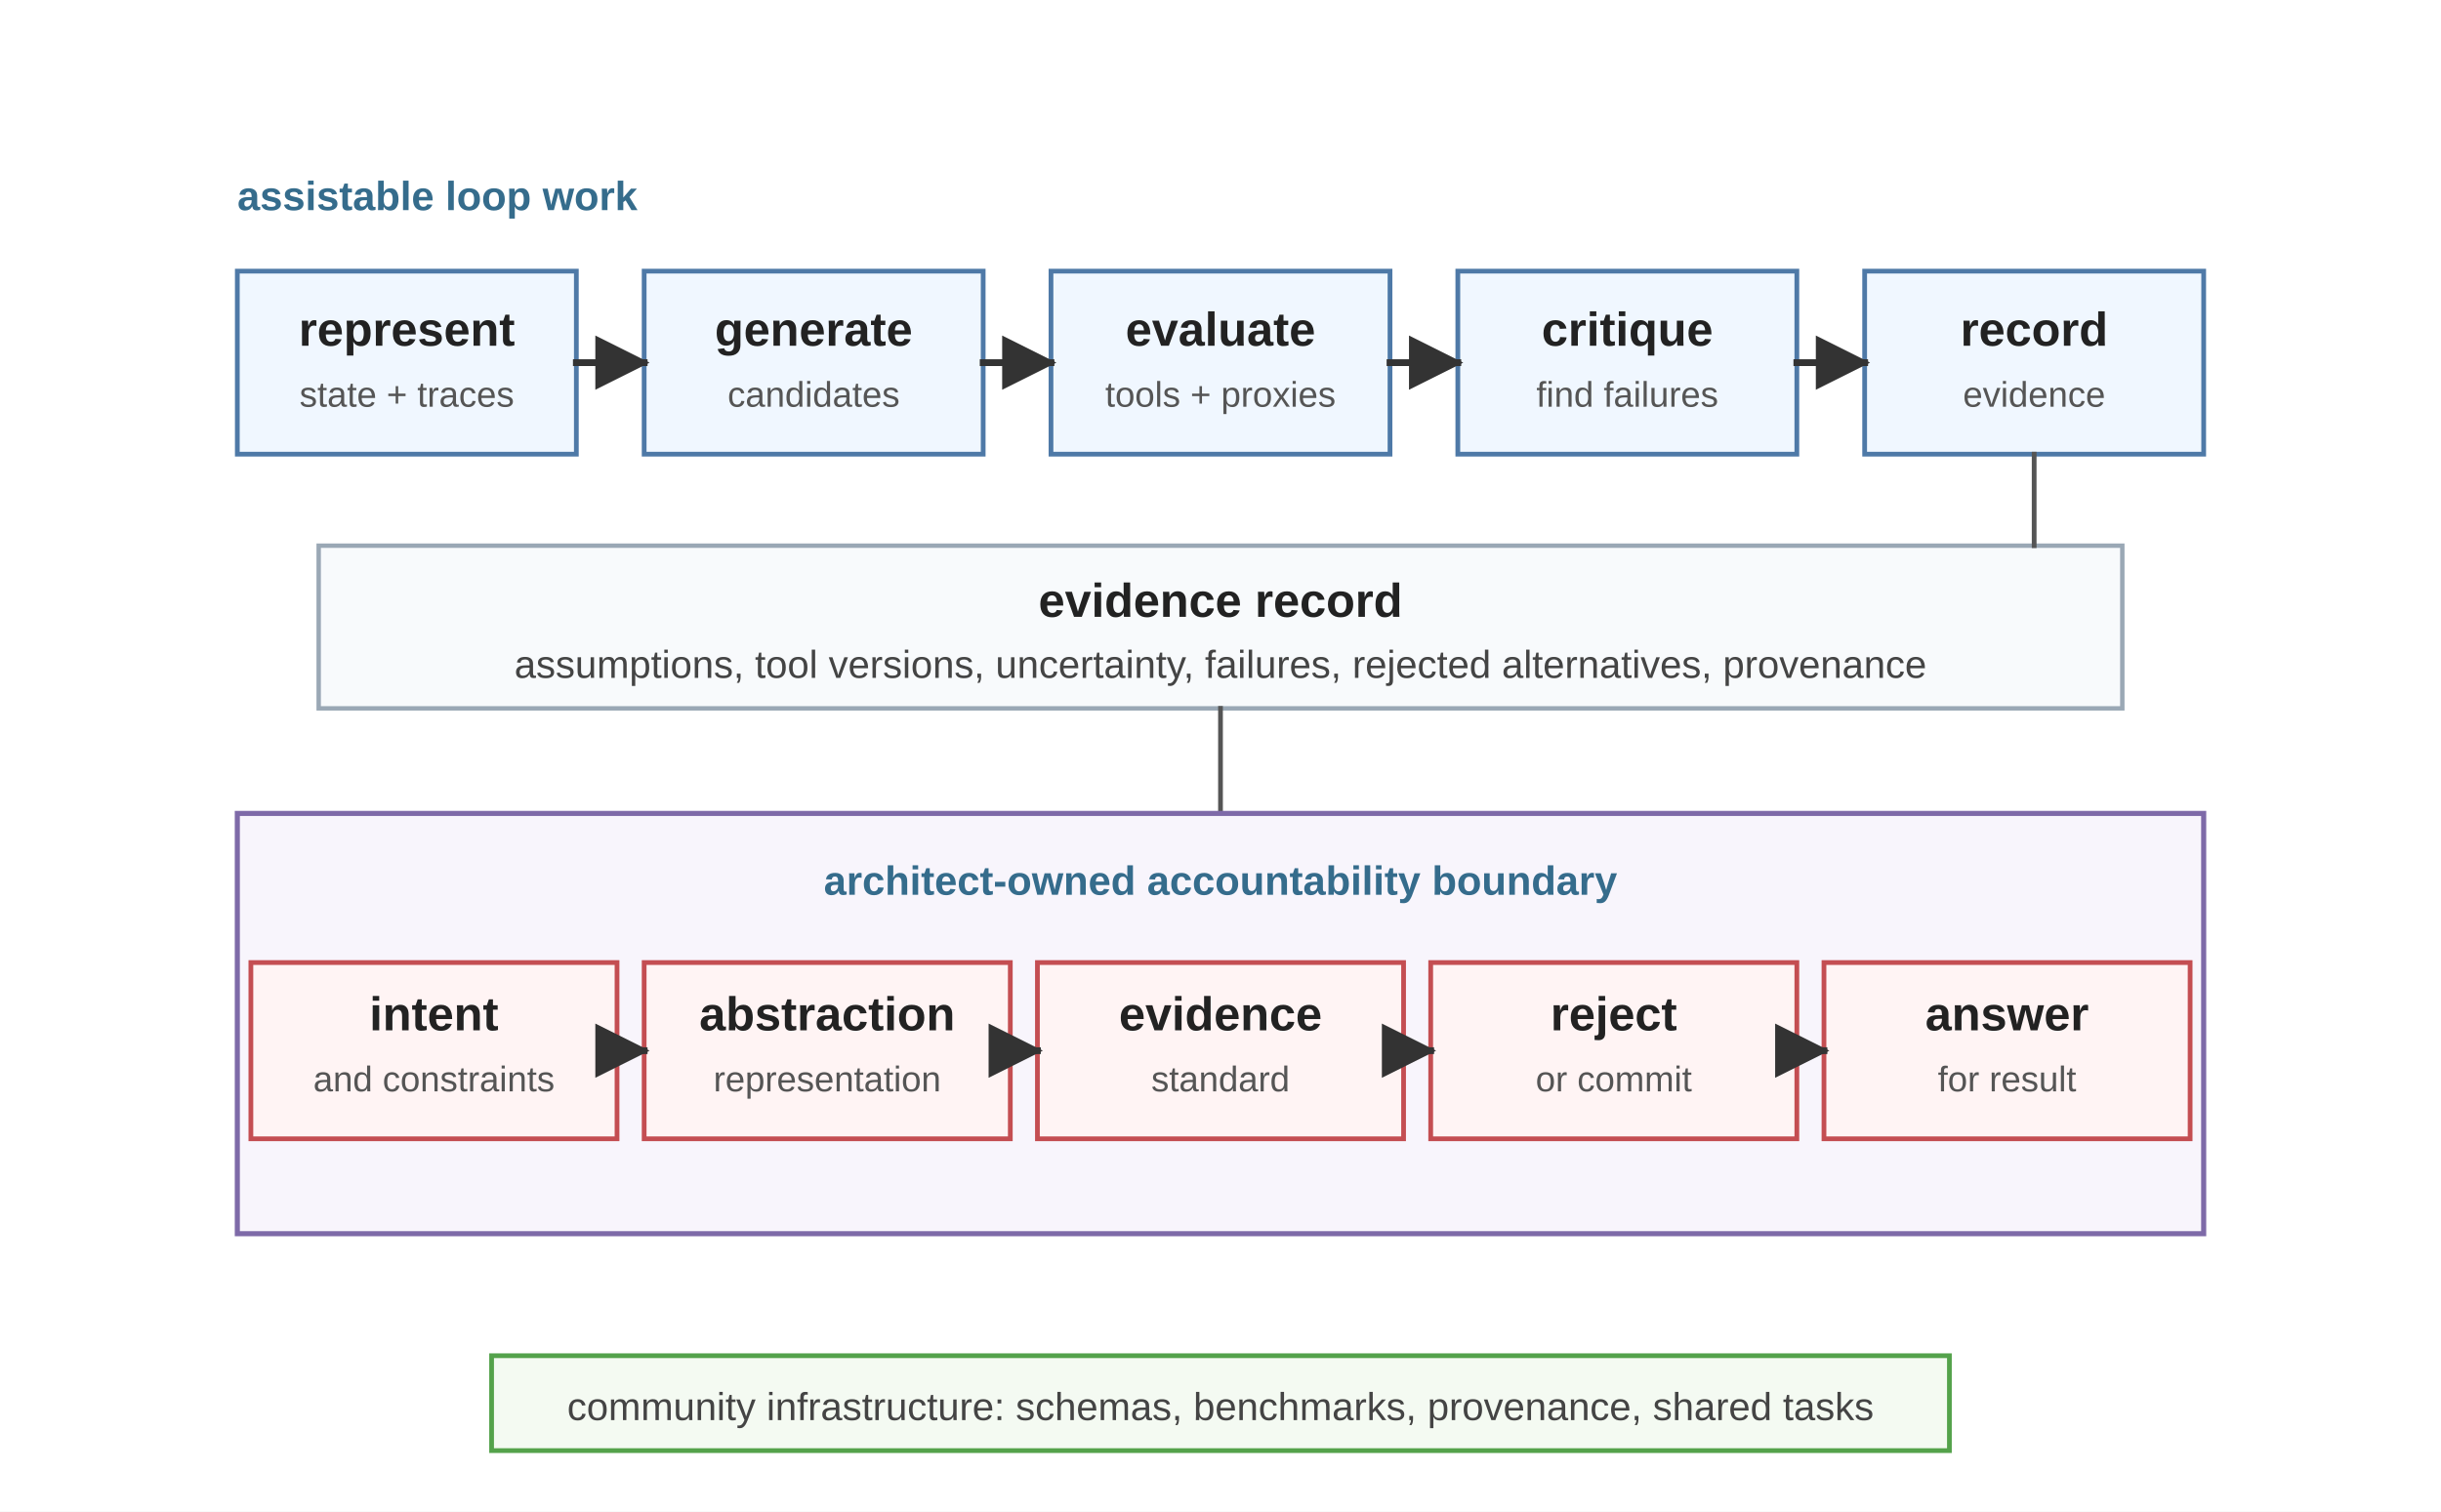
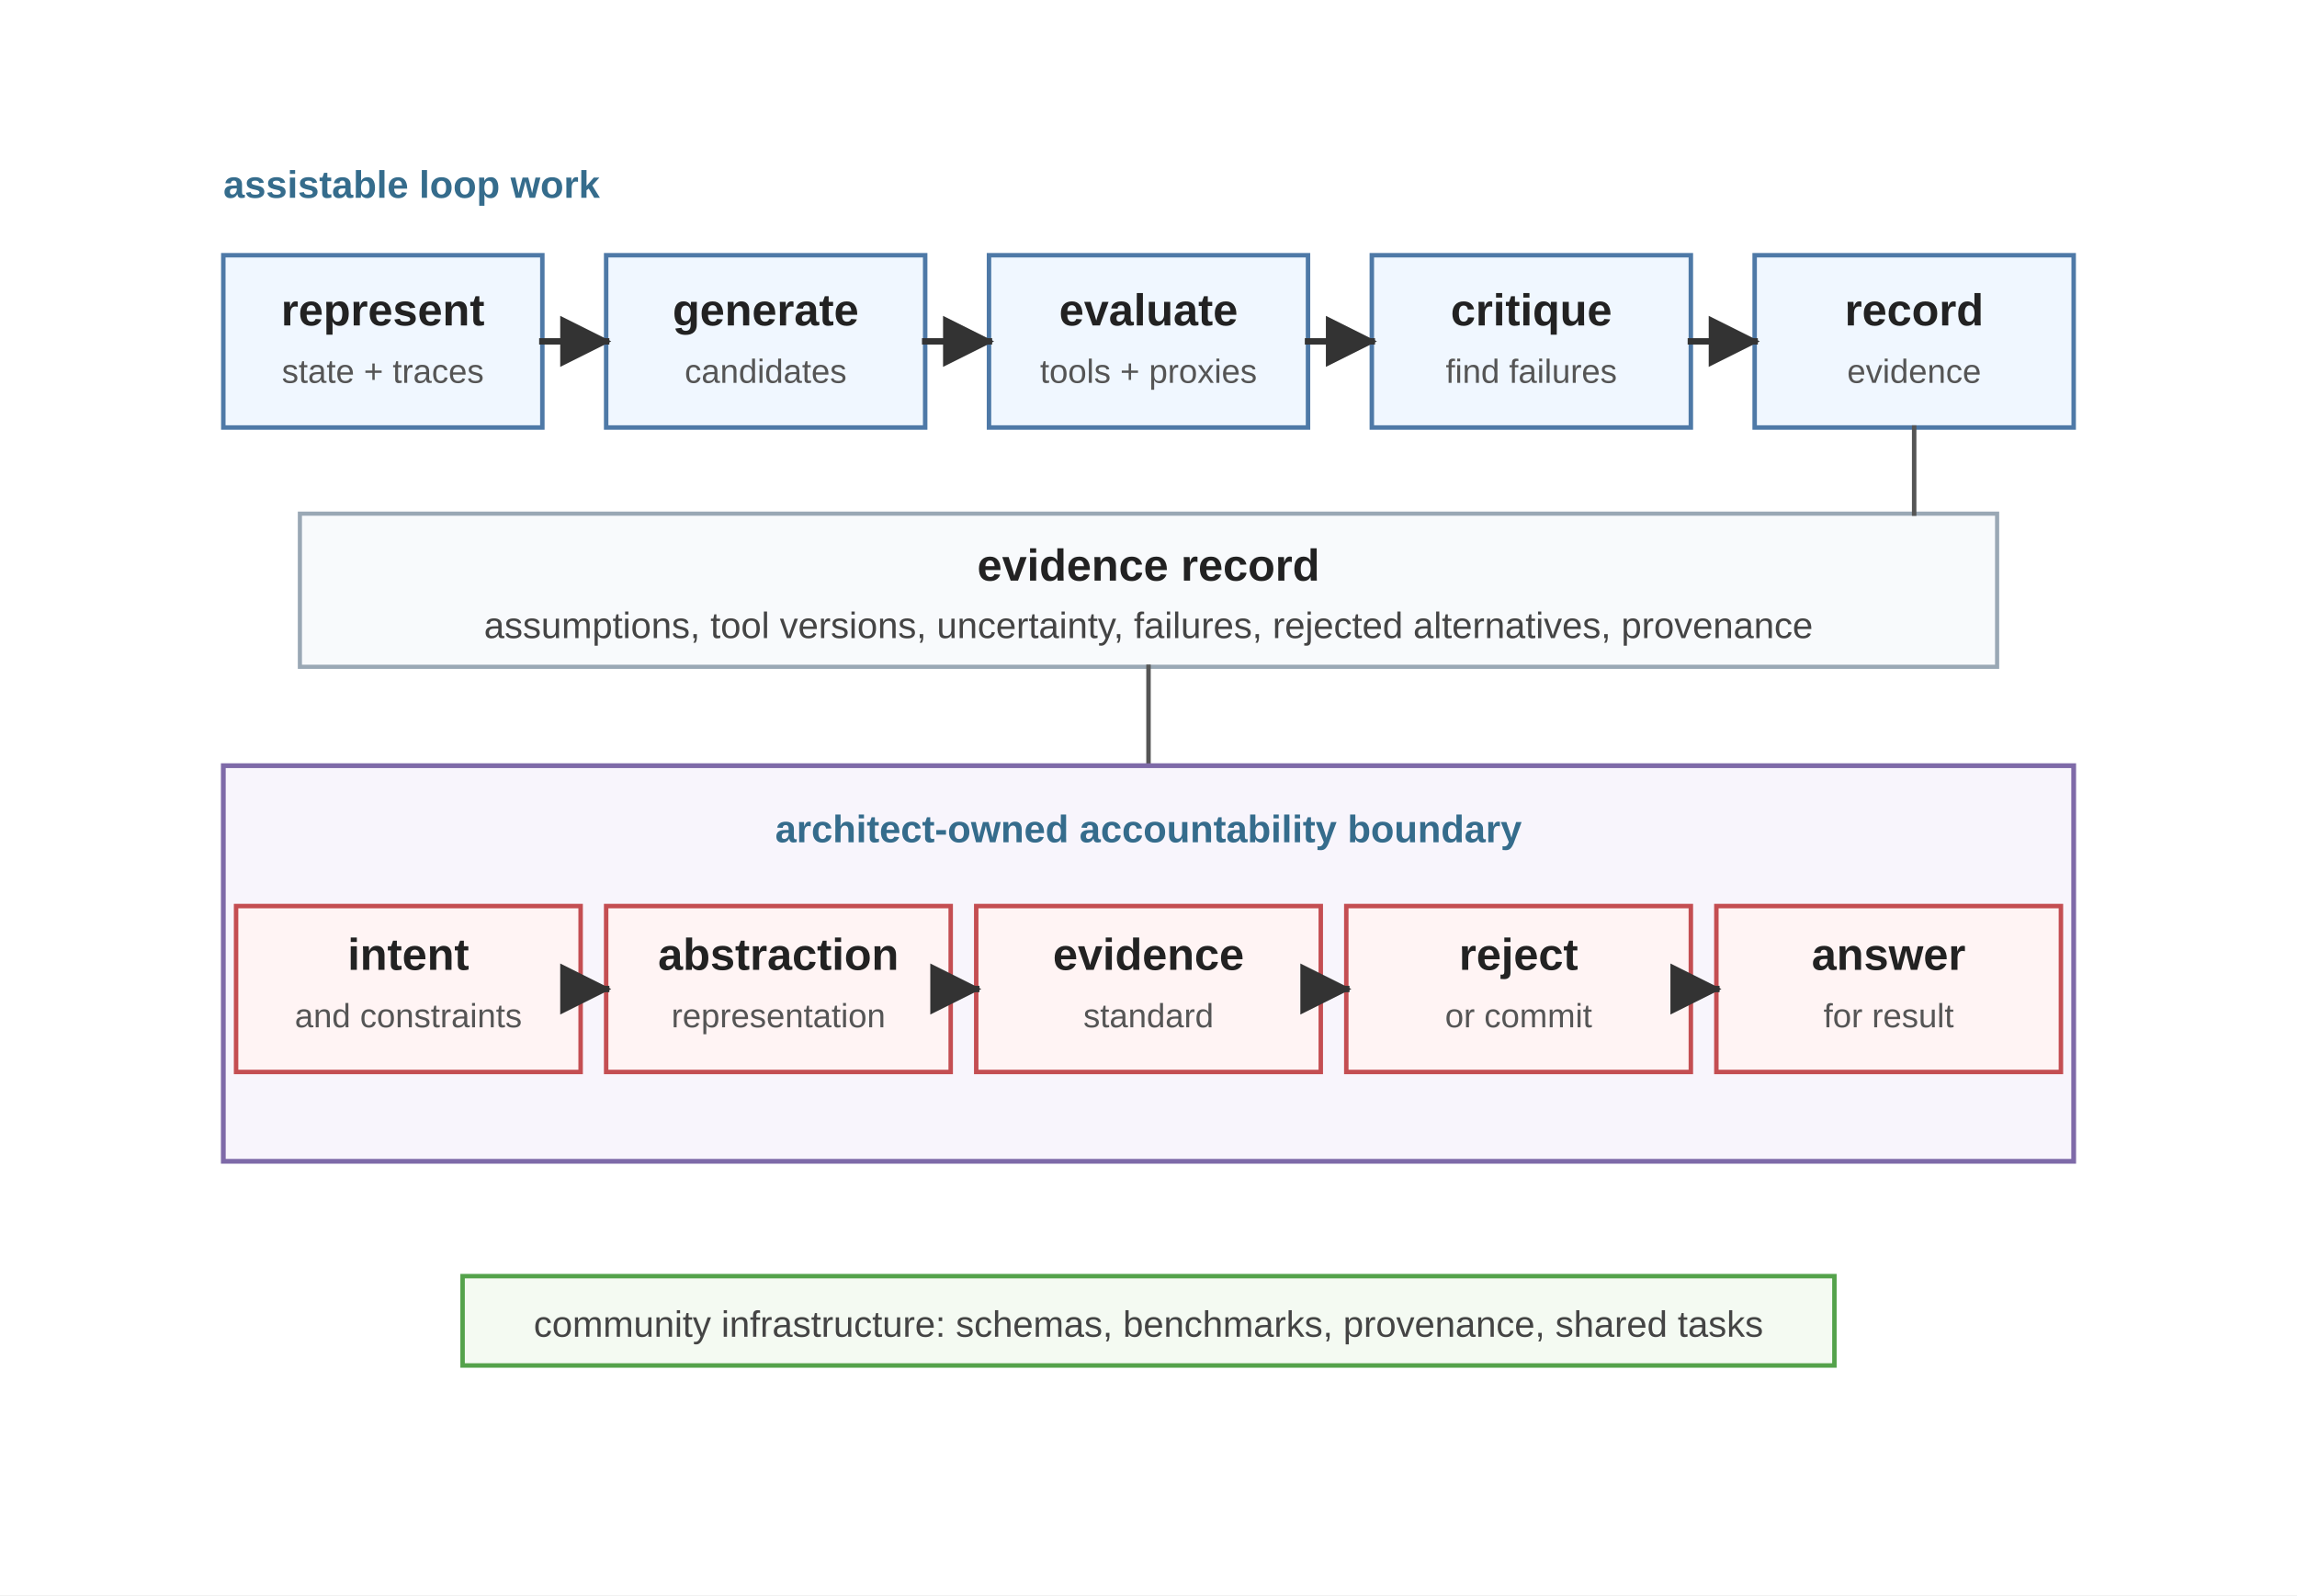
- <svg xmlns="http://www.w3.org/2000/svg" viewBox="0 0 720 446" role="img">
+ <svg xmlns="http://www.w3.org/2000/svg" viewBox="0 0 720 500" role="img">
  <defs>
    <marker id="arrow" viewBox="0 0 10 10" refX="9" refY="5" markerWidth="8" markerHeight="8" orient="auto">
      <path d="M 0 0 L 10 5 L 0 10 z" fill="#333333" />
    </marker>
    <style>
      .font { font-family: Arial, Helvetica, sans-serif; }
      .label { font-size: 14px; font-weight: 700; fill: #222222; }
      .small { font-size: 11.5px; fill: #444444; }
      .micro { font-size: 10.5px; fill: #555555; }
      .note { font-size: 12px; font-weight: 700; fill: #356C8C; }
      .assist { fill: #F0F7FF; stroke: #4E79A7; stroke-width: 1.4; }
      .record { fill: #F8FAFC; stroke: #9AA8B5; stroke-width: 1.3; }
      .own { fill: #FFF4F4; stroke: #C44E52; stroke-width: 1.4; }
      .field { fill: #F4FAF2; stroke: #54A24B; stroke-width: 1.4; }
      .boundary { fill: #F8F5FC; stroke: #7E6AA8; stroke-width: 1.5; }
      .arrow { stroke: #333333; stroke-width: 2; fill: none; stroke-linecap: square; stroke-linejoin: miter; }
      .thin { stroke: #555555; stroke-width: 1.4; fill: none; stroke-linecap: square; stroke-linejoin: miter; }
    </style>
  </defs>
-   <rect width="720" height="446" fill="#ffffff" />
+   <rect width="720" height="500" fill="#ffffff" />
  <g class="font" transform="translate(0,-54)">
    <text class="note" x="70" y="116">assistable loop work</text>
    <rect class="assist" x="70" y="134" width="100" height="54" />
    <text class="label" x="120" y="156" text-anchor="middle">represent</text>
    <text class="micro" x="120" y="174" text-anchor="middle">state + traces</text>
    <rect class="assist" x="190" y="134" width="100" height="54" />
    <text class="label" x="240" y="156" text-anchor="middle">generate</text>
    <text class="micro" x="240" y="174" text-anchor="middle">candidates</text>
    <rect class="assist" x="310" y="134" width="100" height="54" />
    <text class="label" x="360" y="156" text-anchor="middle">evaluate</text>
    <text class="micro" x="360" y="174" text-anchor="middle">tools + proxies</text>
    <rect class="assist" x="430" y="134" width="100" height="54" />
    <text class="label" x="480" y="156" text-anchor="middle">critique</text>
    <text class="micro" x="480" y="174" text-anchor="middle">find failures</text>
    <rect class="assist" x="550" y="134" width="100" height="54" />
    <text class="label" x="600" y="156" text-anchor="middle">record</text>
    <text class="micro" x="600" y="174" text-anchor="middle">evidence</text>
    <line class="arrow" x1="170" y1="161" x2="190" y2="161" marker-end="url(#arrow)" />
    <line class="arrow" x1="290" y1="161" x2="310" y2="161" marker-end="url(#arrow)" />
    <line class="arrow" x1="410" y1="161" x2="430" y2="161" marker-end="url(#arrow)" />
    <line class="arrow" x1="530" y1="161" x2="550" y2="161" marker-end="url(#arrow)" />
    <rect class="record" x="94" y="215" width="532" height="48" />
    <text class="label" x="360" y="236" text-anchor="middle">evidence record</text>
    <text class="small" x="360" y="254" text-anchor="middle">assumptions, tool versions, uncertainty, failures, rejected alternatives, provenance</text>
    <line class="thin" x1="600" y1="188" x2="600" y2="215" />
    <line class="thin" x1="360" y1="263" x2="360" y2="294" />
    <rect class="boundary" x="70" y="294" width="580" height="124" />
    <text class="note" x="360" y="318" text-anchor="middle">architect-owned accountability boundary</text>
    <rect class="own" x="74" y="338" width="108" height="52" />
    <text class="label" x="128" y="358" text-anchor="middle">intent</text>
    <text class="micro" x="128" y="376" text-anchor="middle">and constraints</text>
    <rect class="own" x="190" y="338" width="108" height="52" />
    <text class="label" x="244" y="358" text-anchor="middle">abstraction</text>
    <text class="micro" x="244" y="376" text-anchor="middle">representation</text>
    <rect class="own" x="306" y="338" width="108" height="52" />
    <text class="label" x="360" y="358" text-anchor="middle">evidence</text>
    <text class="micro" x="360" y="376" text-anchor="middle">standard</text>
    <rect class="own" x="422" y="338" width="108" height="52" />
    <text class="label" x="476" y="358" text-anchor="middle">reject</text>
    <text class="micro" x="476" y="376" text-anchor="middle">or commit</text>
    <rect class="own" x="538" y="338" width="108" height="52" />
    <text class="label" x="592" y="358" text-anchor="middle">answer</text>
    <text class="micro" x="592" y="376" text-anchor="middle">for result</text>
    <line class="arrow" x1="182" y1="364" x2="190" y2="364" marker-end="url(#arrow)" />
    <line class="arrow" x1="298" y1="364" x2="306" y2="364" marker-end="url(#arrow)" />
    <line class="arrow" x1="414" y1="364" x2="422" y2="364" marker-end="url(#arrow)" />
    <line class="arrow" x1="530" y1="364" x2="538" y2="364" marker-end="url(#arrow)" />
    <rect class="field" x="145" y="454" width="430" height="28" />
    <text class="small" x="360" y="473" text-anchor="middle">community infrastructure: schemas, benchmarks, provenance, shared tasks</text>
  </g>
</svg>
